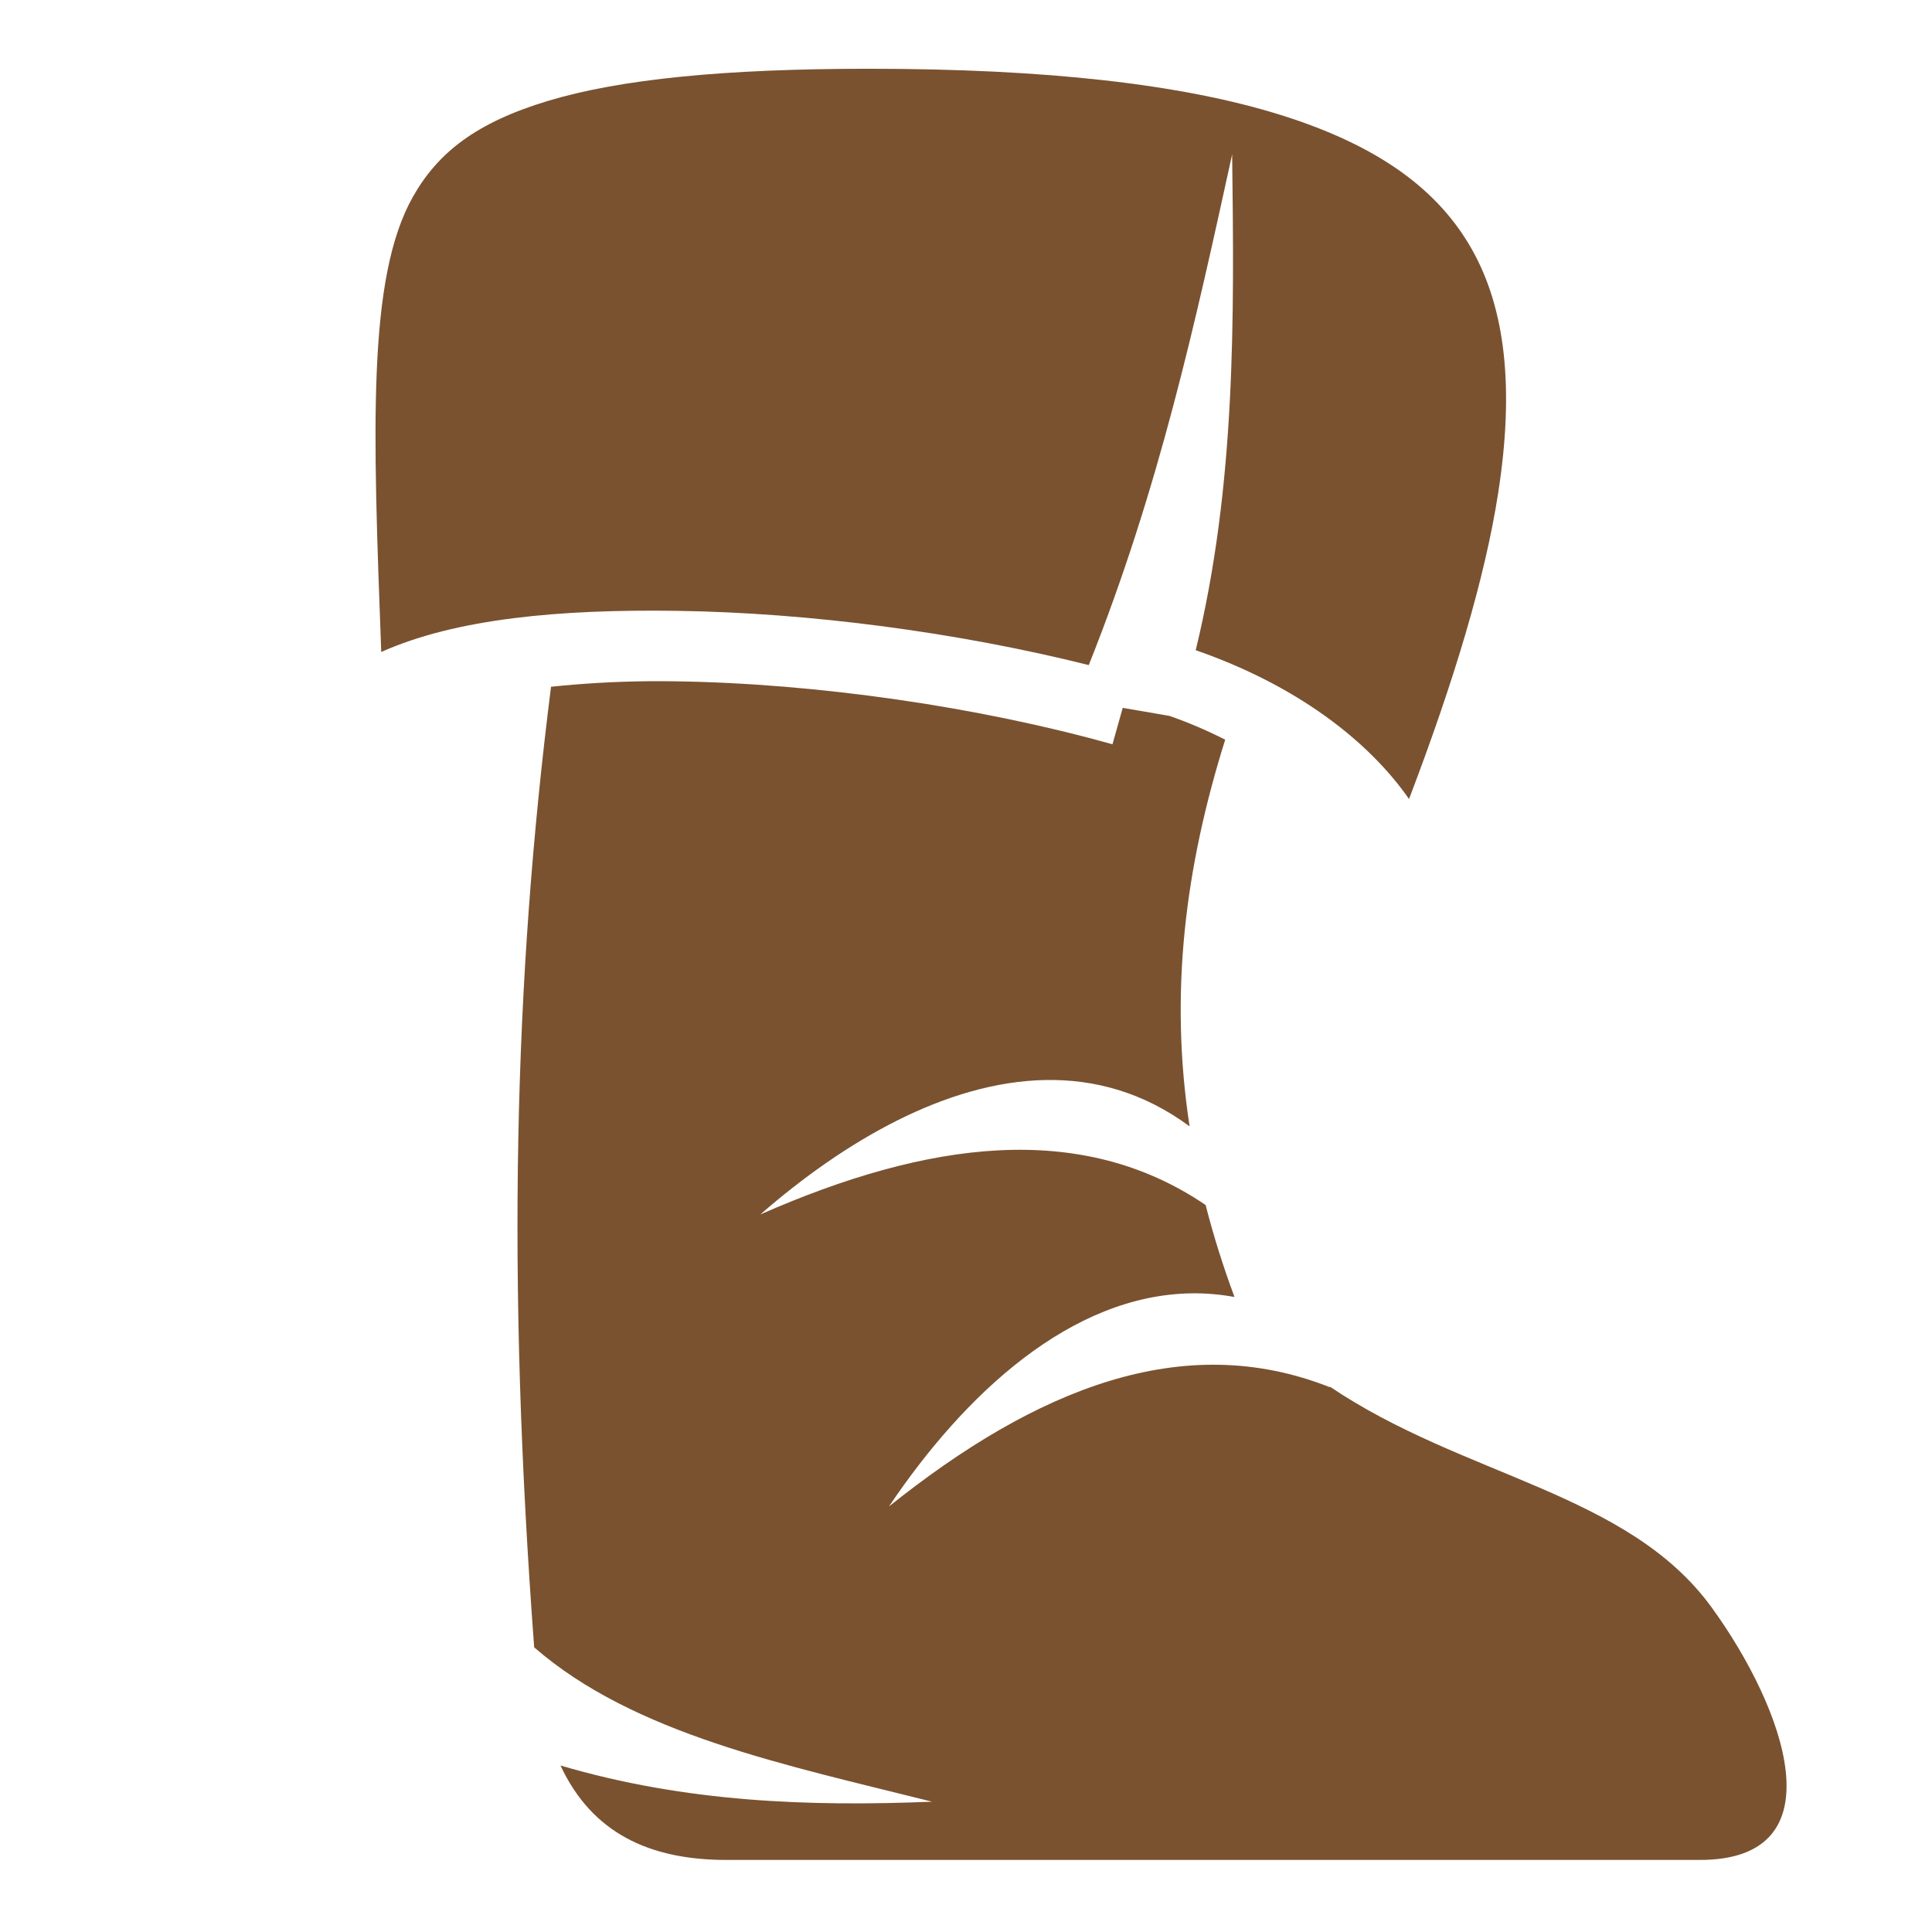
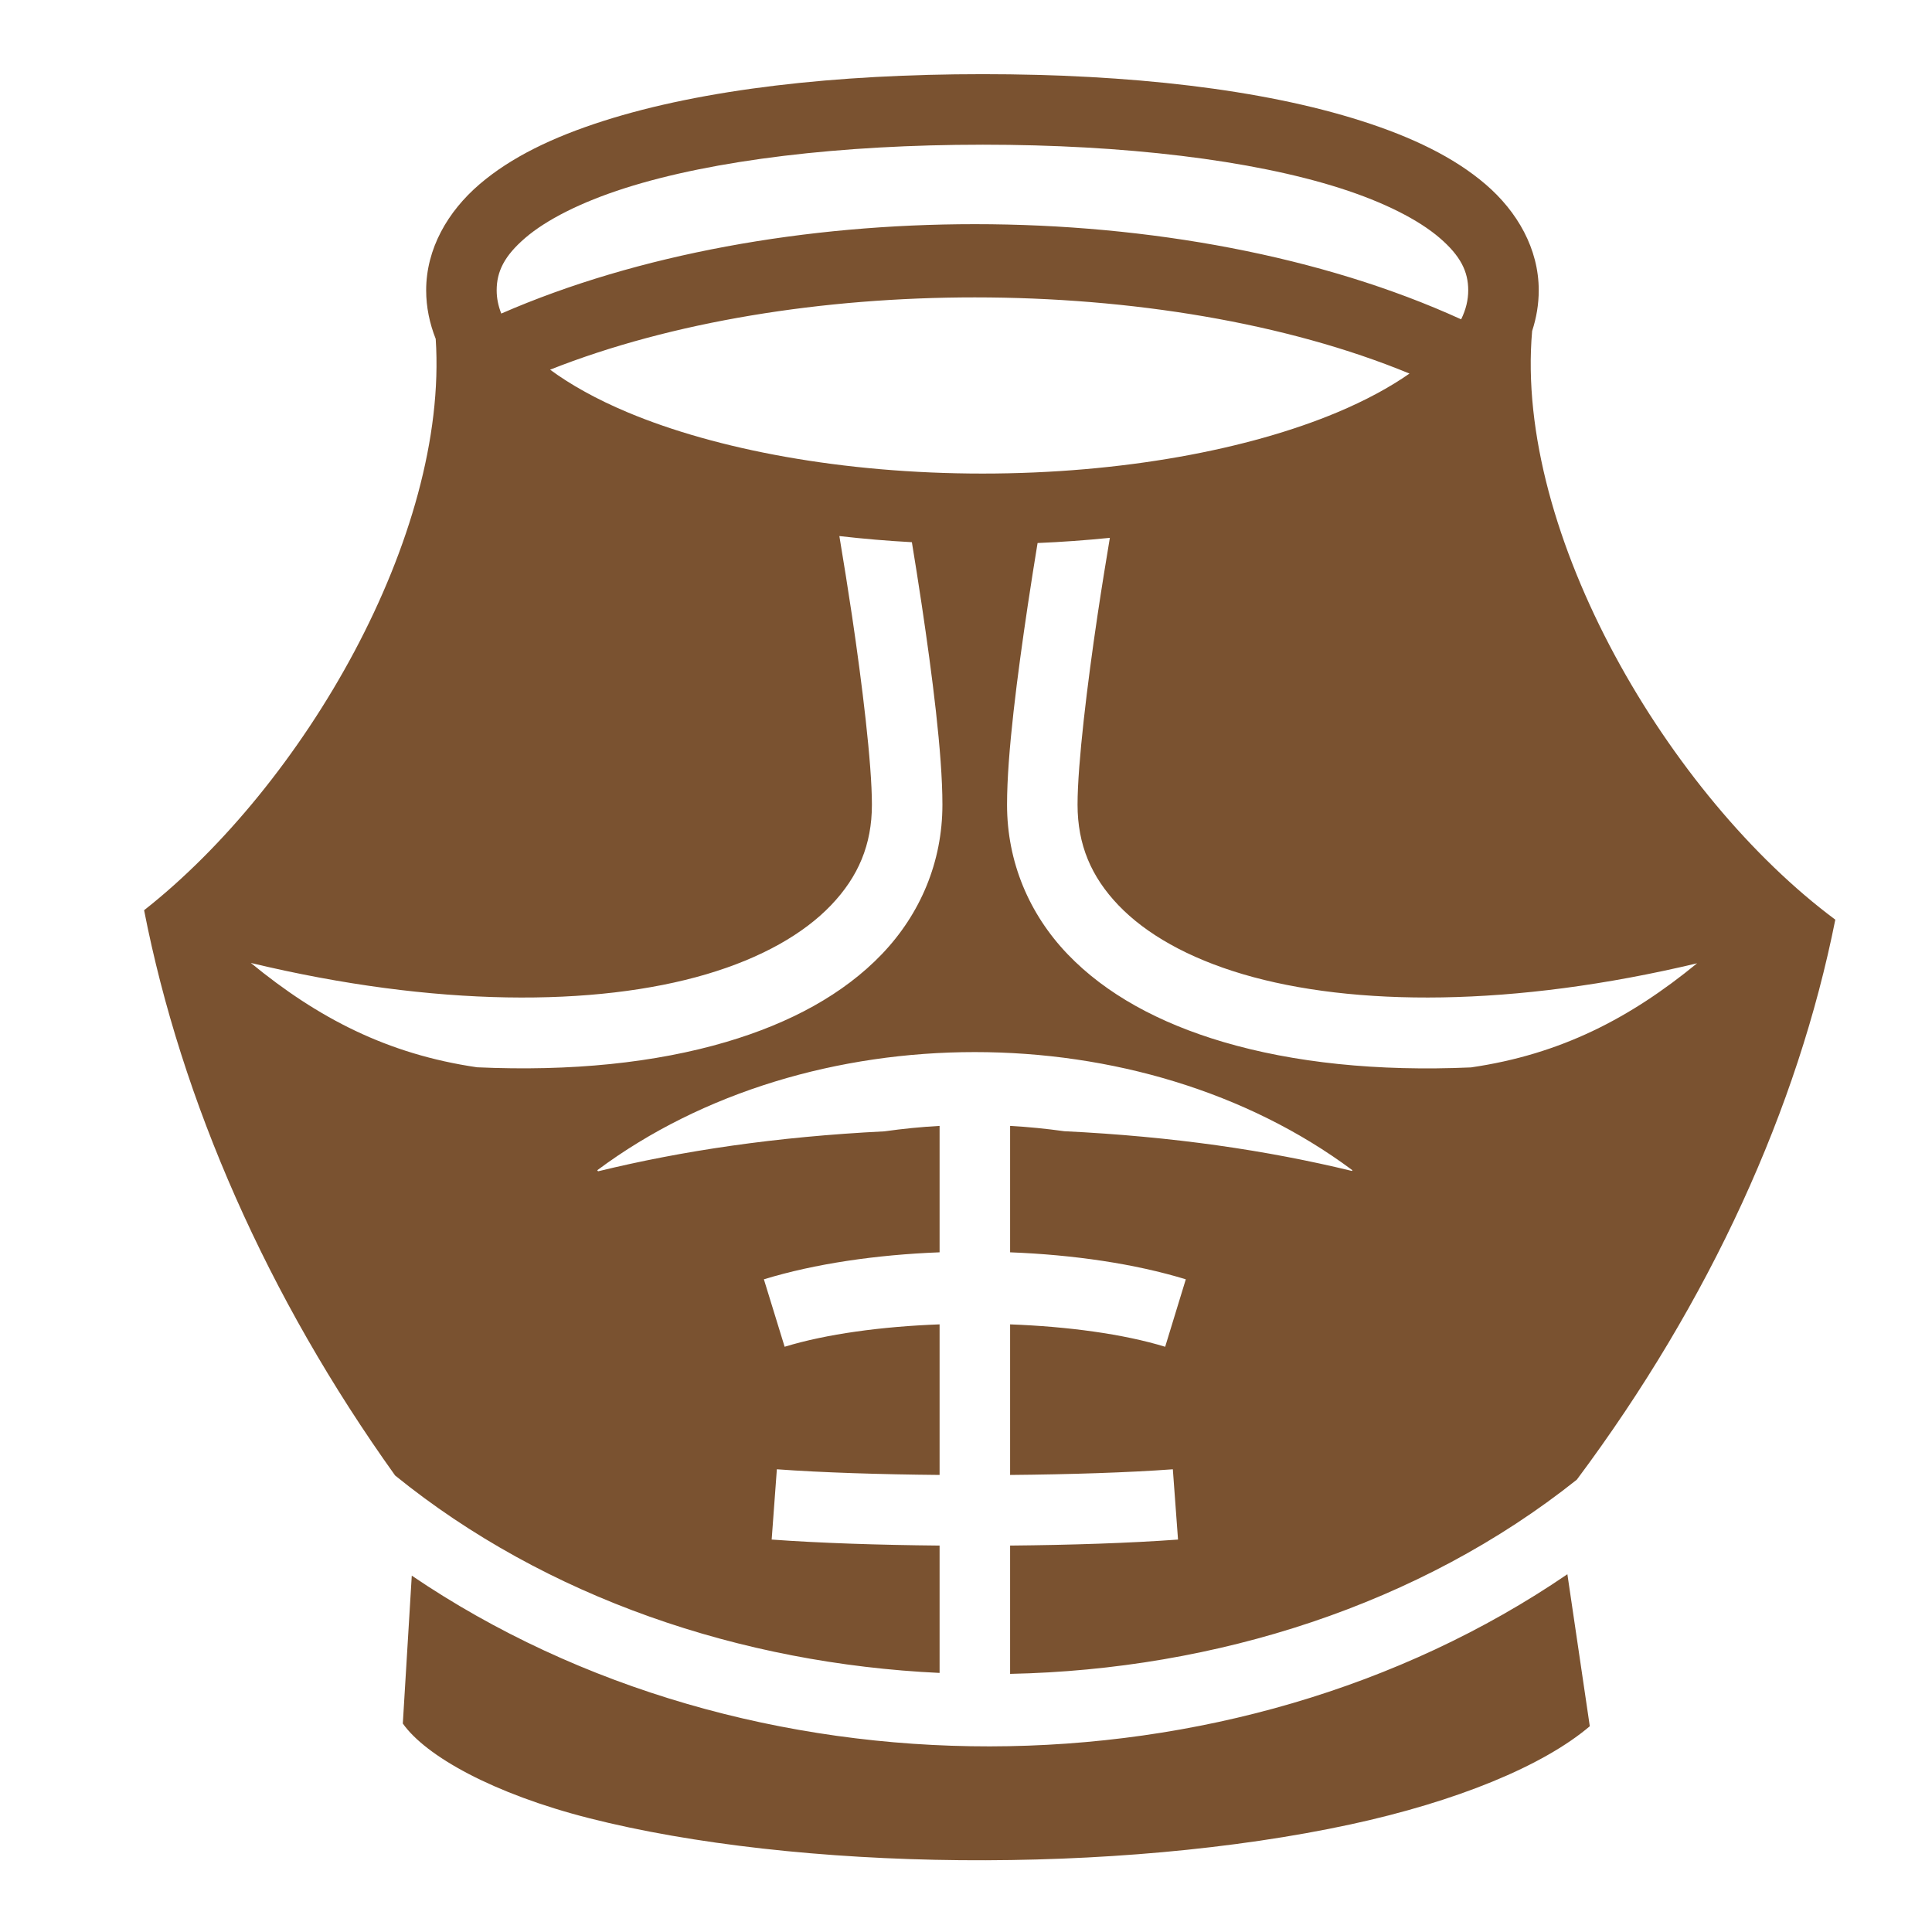
<svg xmlns="http://www.w3.org/2000/svg" width="1em" height="1em" viewBox="0 0 512 512">
-   <path fill="#7A5230" d="M230.313 18.22c-38.374 0-65.98 2.768-85.032 8.5c-19.05 5.73-29.247 13.7-35.874 25.468c-12.14 21.562-10.572 61.474-8.375 120.593c19.884-8.89 47.444-11.333 78.19-10.905c35.384.493 74.694 5.72 109.31 14.375c18.682-46.793 28.3-91.058 38-135.344c.553 43.798.98 87.61-9.655 131.406c26.36 9.144 45.587 23.717 56.53 39.438c11.877-31.154 20.094-58.353 23.626-81.094c4.292-27.623 1.972-48.605-6.874-64.406c-8.846-15.8-24.57-27.567-50.656-35.75c-26.087-8.183-62.19-12.28-109.188-12.28zM171.97 180.53c-9.123.087-17.842.61-25.94 1.47c-9.856 77.77-11.774 156.56-4.468 254.563c26.544 23.08 66.735 31.19 105.47 40.906c-32.55 1.308-65.25.195-98.5-9.595c8.33 17.868 23.528 25.03 44 25.03H450.5c37.102 0 22.515-40.208 3.094-66.936c-22.223-30.585-65.654-34.498-101.22-58.533l.126.22c-38.968-15.458-77.94.41-116.906 31.562c20.12-29.928 48.293-56.017 80.187-56.47c3.742-.053 7.544.276 11.376.97a242 242 0 0 1-7.656-24.376c-33.092-22.49-73.682-16.99-118 2.5c22.384-19.514 49.346-35.1 75.438-35.625c13.233-.267 26.238 3.352 38.312 12.28c-5.426-35.452-1.14-68.74 9.438-102.47a118 118 0 0 0-14.782-6.31l-12.375-2.126l-2.717 9.656c-35.354-9.928-78.42-16.166-115.875-16.688a301 301 0 0 0-6.97-.03z" />
+   <path fill="#7A5230" d="M260.375 19.656c-38.78 0-73.995 3.935-100.5 12.407c-13.253 4.235-24.39 9.556-32.813 16.78c-8.42 7.226-14.124 17.087-14.124 28.094c0 4.472.917 8.784 2.53 12.876c3.433 52.216-35.145 118.26-77.28 151.406c9.894 50.565 32.645 102.465 66.53 149.81c39.964 32.405 91.668 49.857 144.282 52.314v-33.75c-16.175-.15-31.88-.668-44.5-1.594l1.375-18.625c11.96.878 27.288 1.356 43.125 1.5V350.97c-15.294.57-29.984 2.542-41.063 5.936l-5.5-17.875c13.523-4.142 29.83-6.512 46.563-7.155v-33.5c-4.892.263-9.767.762-14.594 1.438c-28.855 1.45-53.472 5.125-75.906 10.593l-.22-.28c28.03-20.89 64.05-31.314 100.064-31.313c36.015 0 72.034 10.425 100.062 31.312l-.125.188c-22.516-5.463-47.247-9.113-76.25-10.532c-4.746-.656-9.533-1.148-14.342-1.405v33.5c16.734.643 33.04 3.013 46.562 7.156l-5.47 17.876c-11.084-3.396-25.787-5.366-41.092-5.937v39.905c15.843-.144 31.16-.622 43.125-1.5L312.188 408c-12.627.927-28.317 1.445-44.5 1.594v34c54.5-1.12 108.566-18.29 150.187-51.47c35.375-47.383 58.567-98.53 68.5-148.405c-43.943-32.66-85.096-102.138-80.344-156c1.132-3.463 1.75-7.065 1.75-10.782c0-11.008-5.67-20.87-14.092-28.094s-19.59-12.546-32.844-16.782c-26.506-8.47-61.687-12.406-100.47-12.406zm0 18.688c37.48 0 71.312 4.03 94.78 11.53c11.736 3.752 20.793 8.394 26.345 13.157c5.552 4.765 7.594 8.92 7.594 13.907c0 2.495-.582 5.05-1.875 7.688c-36.805-16.793-82.838-25.218-128.876-25.22c-44.633 0-89.28 7.903-125.5 23.69c-.83-2.1-1.22-4.145-1.22-6.157c0-4.99 2.042-9.143 7.595-13.907c5.55-4.762 14.608-9.404 26.343-13.155c23.47-7.5 57.334-11.53 94.812-11.53zm-2.03 40.468c41.273 0 82.56 6.716 115.186 20.188c-5.193 3.626-11.645 7.13-19.155 10.28c-23.424 9.827-56.93 16.22-94 16.22s-70.607-6.393-94.03-16.22c-8.22-3.446-15.152-7.322-20.564-11.31c32.202-12.77 72.385-19.16 112.563-19.158m-35.908 63.25a319 319 0 0 0 19.22 1.625c.814 5.004 1.705 10.514 2.624 16.688c2.72 18.253 5.47 39.27 5.47 52.875c0 15.196-5.87 28.974-16.03 39.594c-10.163 10.62-24.316 18.284-41.25 23.28c-18.763 5.537-41.102 7.852-66.032 6.72c-23.82-3.486-42.194-13.06-59.97-27.656c48.897 11.737 91.53 11.613 120.72 3c14.638-4.32 25.797-10.72 33.03-18.282c7.235-7.56 10.845-16.048 10.845-26.656c0-10.86-2.608-32.175-5.282-50.125a1238 1238 0 0 0-3.343-21.063zm71.688.47c-.946 5.705-2.108 12.72-3.28 20.593c-2.675 17.95-5.283 39.265-5.283 50.125c0 10.608 3.61 19.096 10.844 26.656s18.393 13.962 33.03 18.28c29.11 8.59 71.588 8.735 120.314-2.905c-17.762 14.562-36.125 24.13-59.938 27.595c-24.778 1.092-46.988-1.242-65.656-6.75c-16.935-4.997-31.088-12.66-41.25-23.28s-16.03-24.4-16.03-39.595c0-13.606 2.78-34.622 5.5-52.875c.905-6.08 1.788-11.517 2.593-16.47a324 324 0 0 0 19.155-1.374zm121.25 274.655c-88.88 60.702-217.204 60.827-306.25.375l-2.375 39.188c6.073 8.603 23.877 18.598 49.406 25.094c27.31 6.95 62.423 10.798 98.313 11.125c35.888.326 72.623-2.834 103.374-9.47c28.162-6.078 51.078-15.495 63.47-26.03l-5.94-40.283z" />
</svg>
